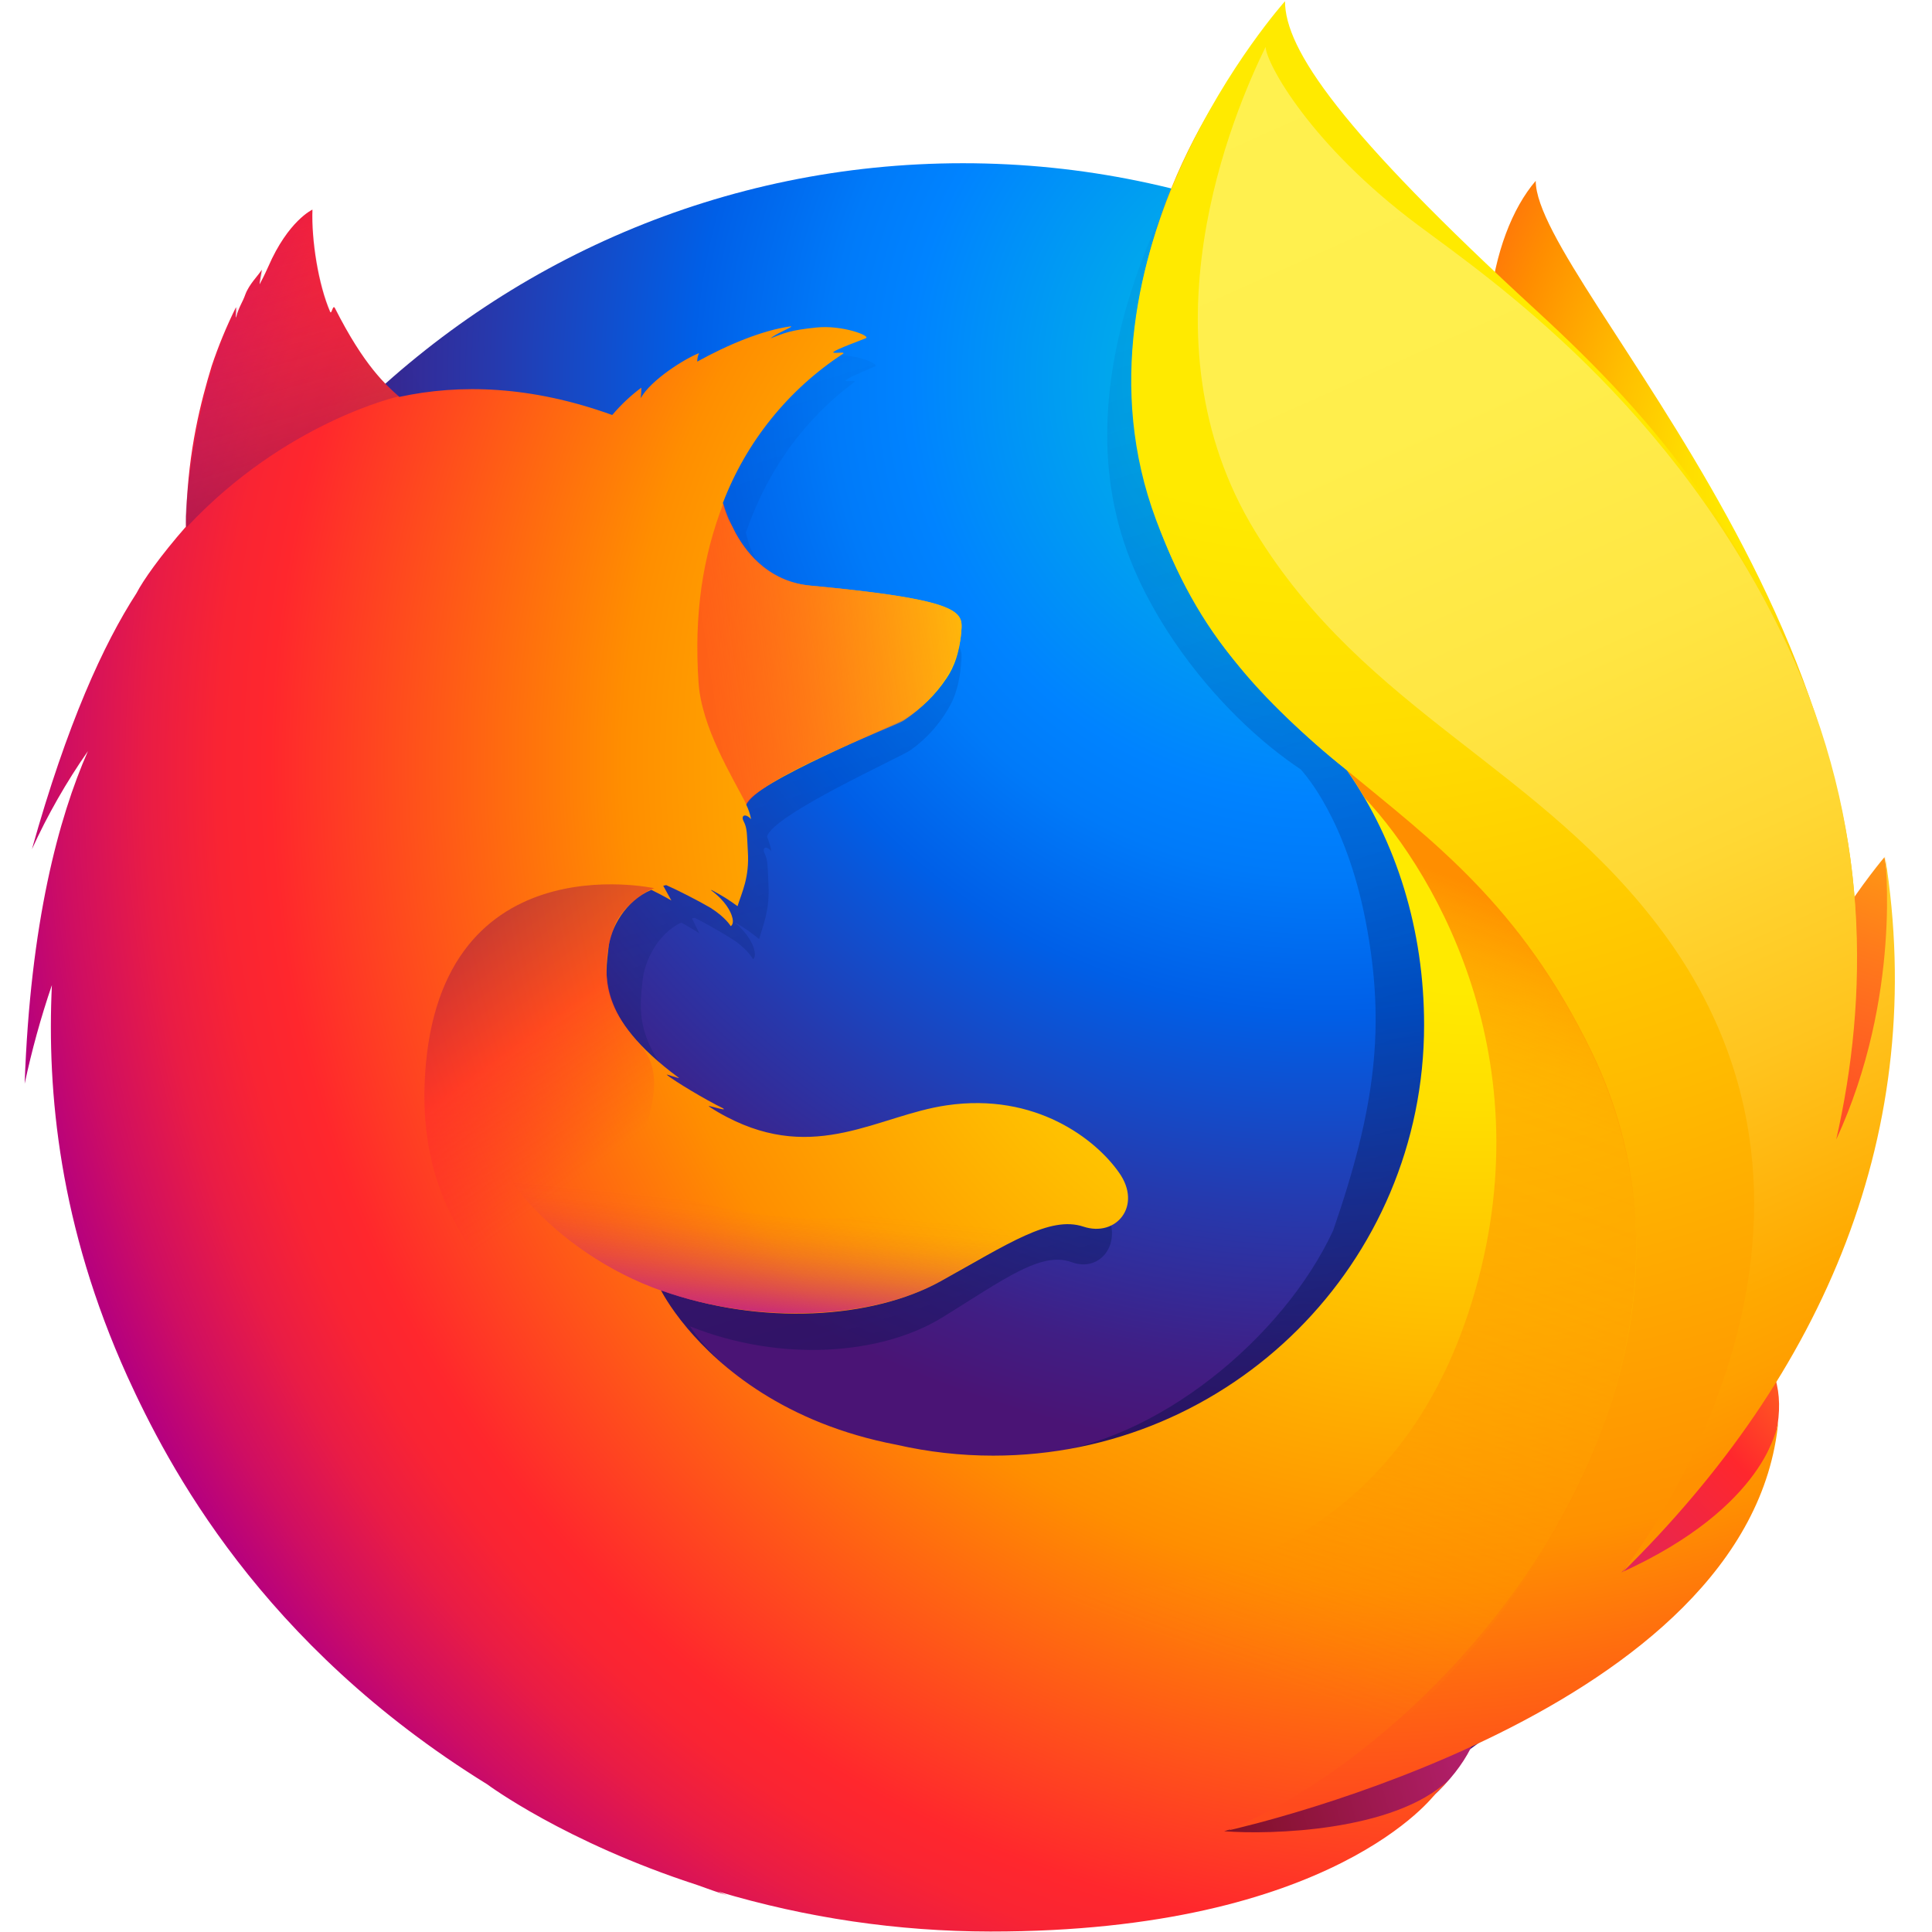
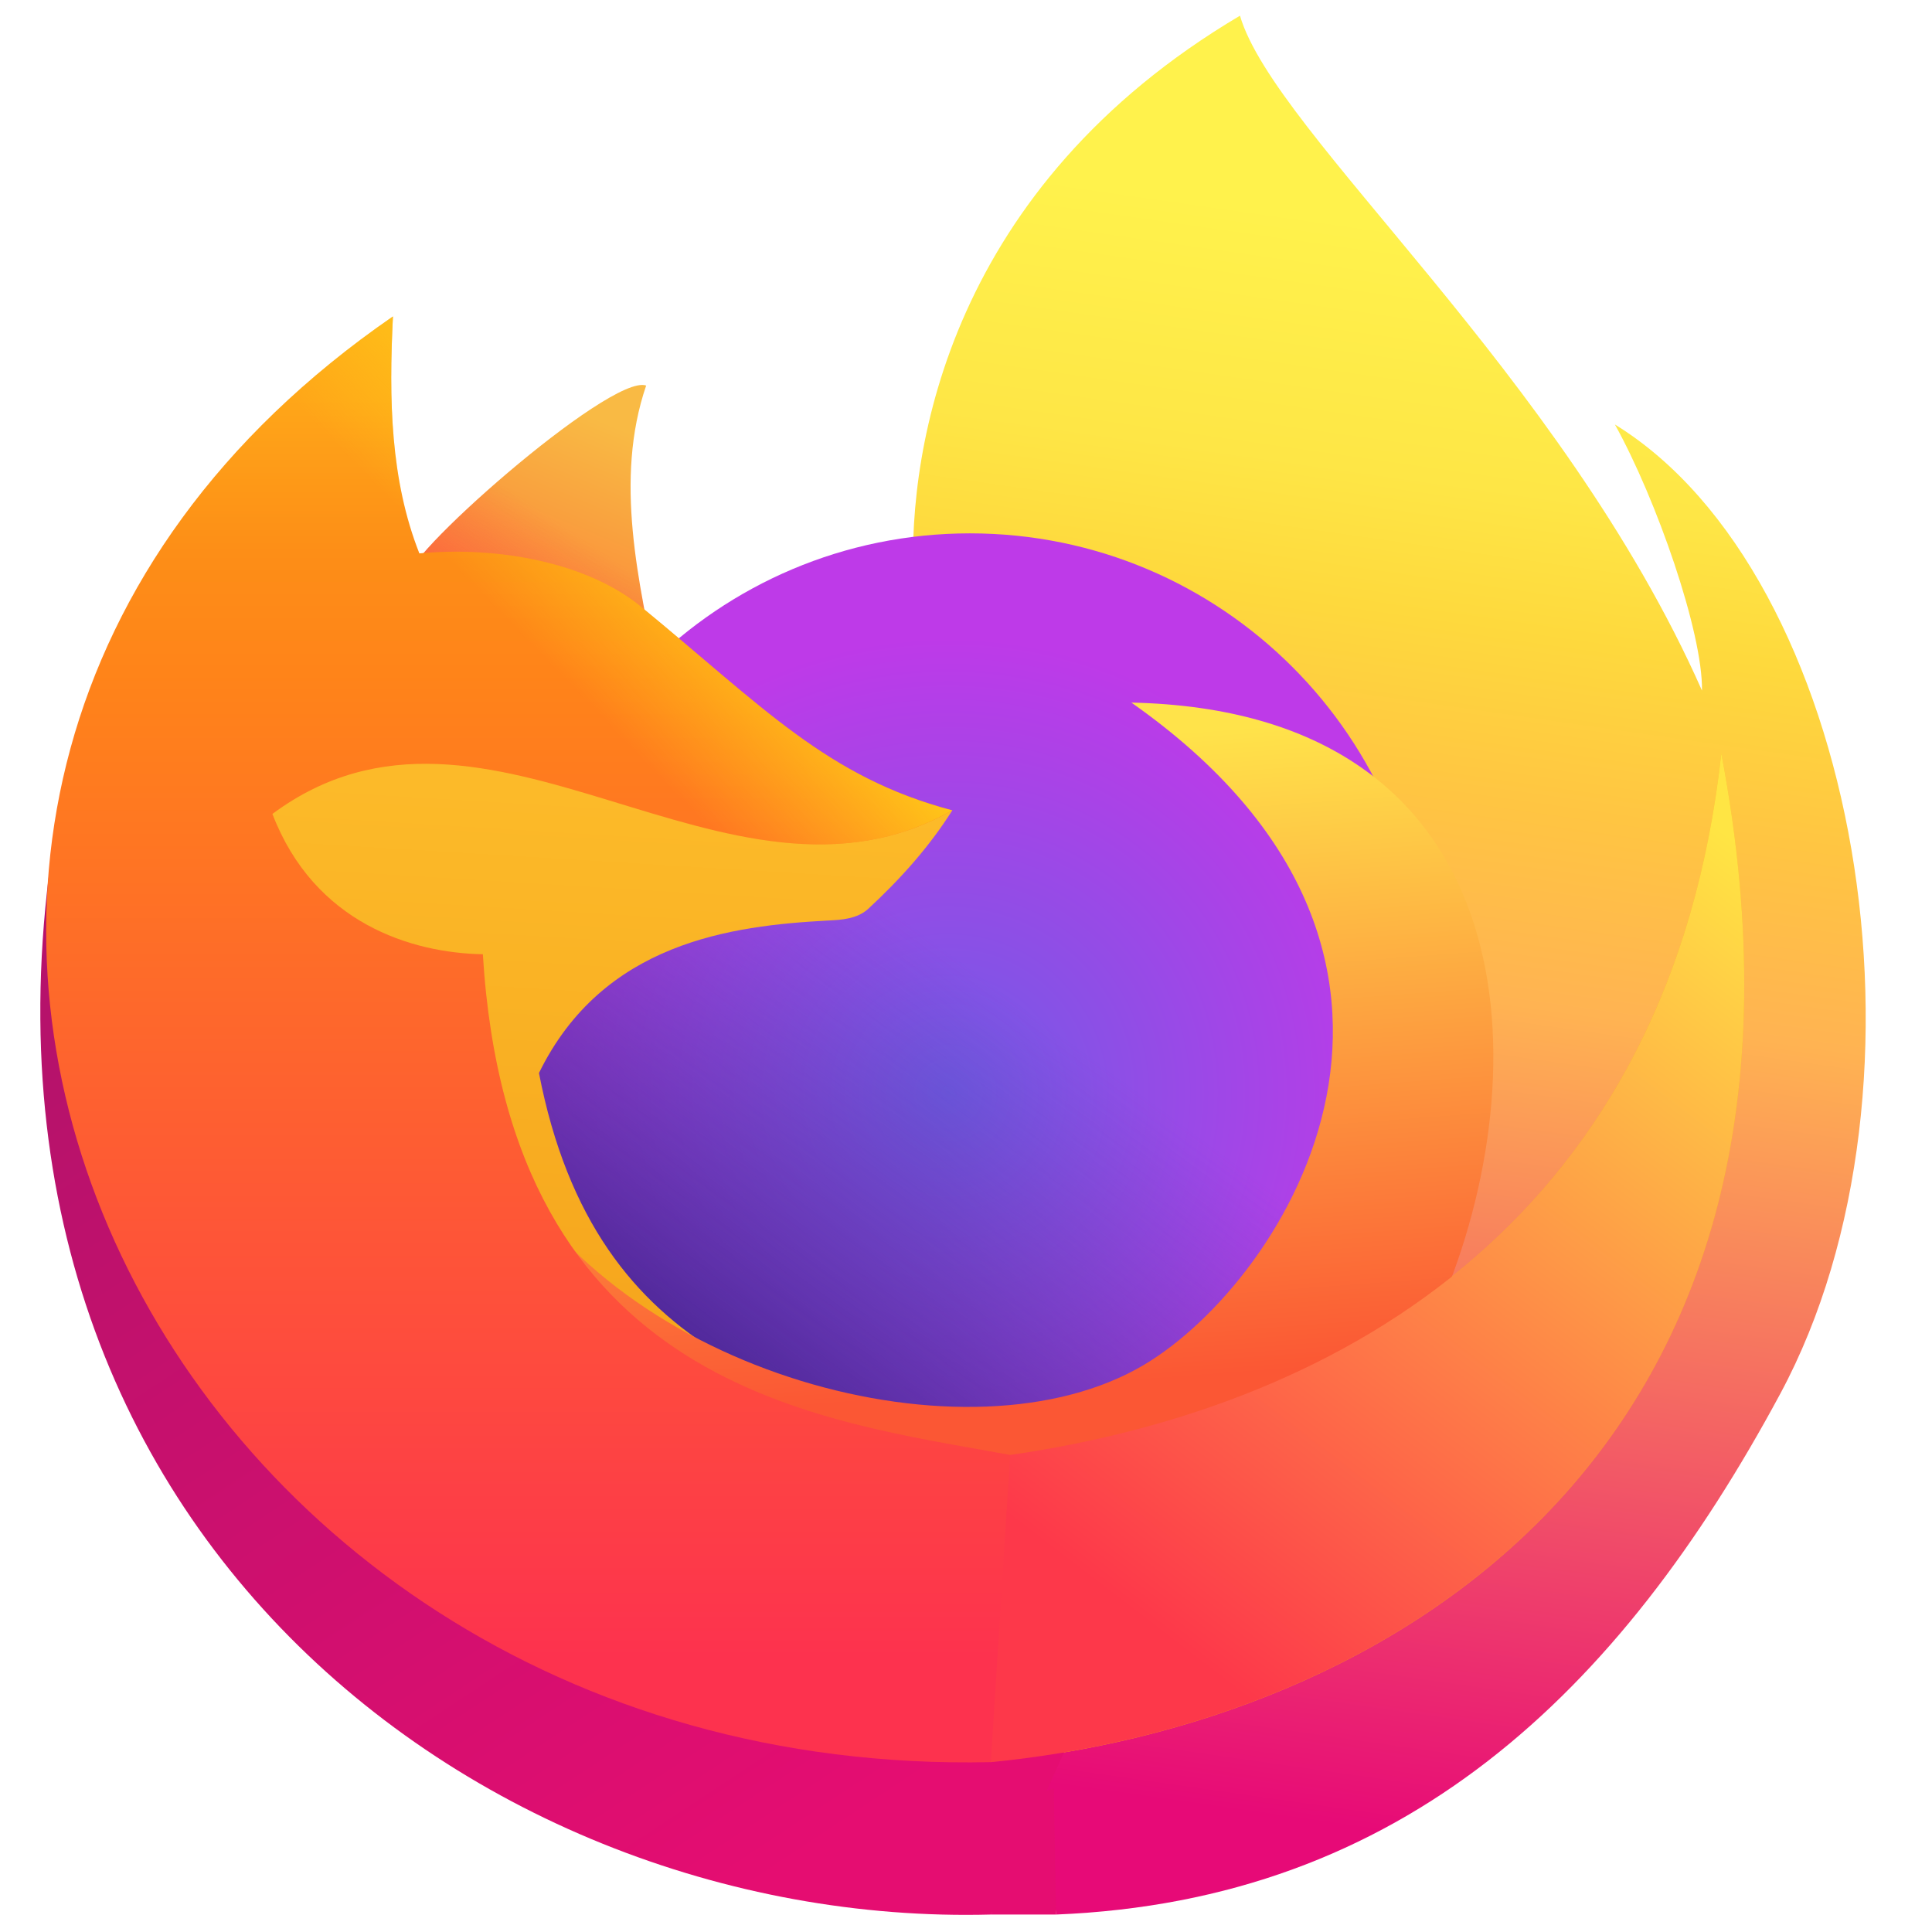
- <svg xmlns="http://www.w3.org/2000/svg" height="128" viewBox="0 0 128 128" width="128">
-   <radialGradient id="a" cx="-14480.522" cy="-8329.079" fx="-14509.281" gradientTransform="matrix(.762 .034 -.05 1.12 11560.893 10069.103)" gradientUnits="userSpaceOnUse" r="450.875">
-     <stop offset=".045" stop-color="#ffea00" />
-     <stop offset=".12" stop-color="#ffde00" />
-     <stop offset=".254" stop-color="#ffbf00" />
-     <stop offset=".429" stop-color="#ff8e00" />
-     <stop offset=".769" stop-color="#ff272d" />
-     <stop offset=".872" stop-color="#e0255a" />
-     <stop offset=".953" stop-color="#cc2477" />
-     <stop offset="1" stop-color="#c42482" />
-   </radialGradient>
-   <radialGradient id="b" cx="698.119" cy="195.133" gradientUnits="userSpaceOnUse" r="969.256">
-     <stop offset="0" stop-color="#00ccda" />
-     <stop offset=".22" stop-color="#0083ff" />
-     <stop offset=".261" stop-color="#007af9" />
-     <stop offset=".33" stop-color="#0060e8" />
-     <stop offset=".333" stop-color="#005fe7" />
-     <stop offset=".438" stop-color="#2639ad" />
-     <stop offset=".522" stop-color="#401e84" />
-     <stop offset=".566" stop-color="#4a1475" />
-   </radialGradient>
-   <linearGradient id="c" gradientUnits="userSpaceOnUse" x1="575.669" x2="384.231" y1="731.188" y2="104.96">
-     <stop offset="0" stop-color="#000f43" stop-opacity=".4" />
-     <stop offset=".485" stop-color="#001962" stop-opacity=".173" />
-     <stop offset="1" stop-color="#002079" stop-opacity="0" />
-   </linearGradient>
-   <radialGradient id="d" cx="-8260.94" cy="-6516.556" gradientTransform="matrix(1.219 .123 -.123 1.219 10296.265 9597.23)" gradientUnits="userSpaceOnUse" r="266.886">
-     <stop offset=".003" stop-color="#ffea00" />
-     <stop offset=".497" stop-color="#ff272d" />
-     <stop offset="1" stop-color="#c42482" />
-   </radialGradient>
-   <radialGradient id="e" cx="-8285.087" cy="-6772.468" gradientTransform="matrix(1.219 .123 -.123 1.219 10296.265 9597.23)" gradientUnits="userSpaceOnUse" r="445.678">
-     <stop offset=".003" stop-color="#ffe900" />
-     <stop offset=".157" stop-color="#ffaf0e" />
-     <stop offset=".316" stop-color="#ff7a1b" />
-     <stop offset=".472" stop-color="#ff4e26" />
-     <stop offset=".621" stop-color="#ff2c2e" />
-     <stop offset=".762" stop-color="#ff1434" />
-     <stop offset=".892" stop-color="#ff0538" />
-     <stop offset="1" stop-color="#ff0039" />
-   </radialGradient>
-   <radialGradient id="f" cx="-8222.051" cy="-6359.332" gradientTransform="matrix(1.219 .123 -.123 1.219 10296.265 9597.23)" gradientUnits="userSpaceOnUse" r="408.958">
-     <stop offset=".003" stop-color="#ff272d" />
-     <stop offset=".497" stop-color="#c42482" />
-     <stop offset=".986" stop-color="#620700" />
-   </radialGradient>
-   <radialGradient id="g" cx="750.189" cy="396.041" fx="778.167" fy="382.212" gradientUnits="userSpaceOnUse" r="782.18">
-     <stop offset=".156" stop-color="#ffea00" />
-     <stop offset=".231" stop-color="#ffde00" />
-     <stop offset=".365" stop-color="#ffbf00" />
-     <stop offset=".541" stop-color="#ff8e00" />
-     <stop offset=".763" stop-color="#ff272d" />
-     <stop offset=".796" stop-color="#f92433" />
-     <stop offset=".841" stop-color="#e91c45" />
-     <stop offset=".893" stop-color="#cf0e62" />
-     <stop offset=".935" stop-color="#b5007f" />
-   </radialGradient>
-   <radialGradient id="h" cx="691.339" cy="3.289" gradientUnits="userSpaceOnUse" r="923.615">
-     <stop offset=".279" stop-color="#ffea00" />
-     <stop offset=".402" stop-color="#fd0" />
-     <stop offset=".63" stop-color="#ffba00" />
-     <stop offset=".856" stop-color="#ff9100" />
-     <stop offset=".933" stop-color="#ff6711" />
-     <stop offset=".994" stop-color="#ff4a1d" />
-   </radialGradient>
-   <linearGradient id="i" gradientTransform="matrix(1.219 .123 -.123 1.219 10296.265 9597.23)" gradientUnits="userSpaceOnUse" x1="-8944.65" x2="-8660.289" y1="-6677.742" y2="-6750.226">
-     <stop offset="0" stop-color="#c42482" stop-opacity=".5" />
-     <stop offset=".474" stop-color="#ff272d" stop-opacity=".5" />
-     <stop offset=".486" stop-color="#ff2c2c" stop-opacity=".513" />
-     <stop offset=".675" stop-color="#ff7a1a" stop-opacity=".72" />
-     <stop offset=".829" stop-color="#ffb20d" stop-opacity=".871" />
-     <stop offset=".942" stop-color="#ffd605" stop-opacity=".964" />
-     <stop offset="1" stop-color="#ffe302" />
-   </linearGradient>
-   <linearGradient id="j" gradientTransform="matrix(.995 .1 -.1 .995 -173.696 1313.941)" gradientUnits="userSpaceOnUse" x1="245.347" x2="190.775" y1="-1082.012" y2="-1221.859">
-     <stop offset="0" stop-color="#891551" stop-opacity=".6" />
-     <stop offset="1" stop-color="#c42482" stop-opacity="0" />
-   </linearGradient>
-   <linearGradient id="k" gradientTransform="matrix(.995 .1 -.1 .995 305.439 -246.471)" gradientUnits="userSpaceOnUse" x1="22.04" x2="116.148" y1="718.827" y2="825.714">
-     <stop offset=".005" stop-color="#891551" stop-opacity=".5" />
-     <stop offset=".484" stop-color="#ff272d" stop-opacity=".5" />
-     <stop offset="1" stop-color="#ff272d" stop-opacity="0" />
-   </linearGradient>
-   <linearGradient id="l" gradientTransform="matrix(.995 .1 -.1 .995 305.439 -246.471)" gradientUnits="userSpaceOnUse" x1="200.104" x2="200.171" y1="904.616" y2="829.835">
-     <stop offset="0" stop-color="#c42482" />
-     <stop offset=".083" stop-color="#c42482" stop-opacity=".81" />
-     <stop offset=".206" stop-color="#c42482" stop-opacity=".565" />
-     <stop offset=".328" stop-color="#c42482" stop-opacity=".362" />
-     <stop offset=".447" stop-color="#c42482" stop-opacity=".204" />
-     <stop offset=".562" stop-color="#c42482" stop-opacity=".091" />
-     <stop offset=".673" stop-color="#c42482" stop-opacity=".023" />
-     <stop offset=".773" stop-color="#c42482" stop-opacity="0" />
-   </linearGradient>
-   <linearGradient id="m" gradientUnits="userSpaceOnUse" x1="655.531" x2="961.187" y1="38.12" y2="721.615">
-     <stop offset="0" stop-color="#fff14f" />
-     <stop offset=".268" stop-color="#ffee4c" />
-     <stop offset=".452" stop-color="#ffe643" />
-     <stop offset=".612" stop-color="#ffd834" />
-     <stop offset=".757" stop-color="#ffc41e" />
-     <stop offset=".892" stop-color="#ffab02" />
-     <stop offset=".902" stop-color="#ffa900" />
-     <stop offset=".949" stop-color="#ffa000" />
-     <stop offset="1" stop-color="#ff9100" />
-   </linearGradient>
-   <linearGradient id="n" gradientUnits="userSpaceOnUse" x1="715.885" x2="571.098" y1="431.21" y2="819.96">
-     <stop offset="0" stop-color="#ff8e00" />
-     <stop offset=".04" stop-color="#ff8e00" stop-opacity=".858" />
-     <stop offset=".084" stop-color="#ff8e00" stop-opacity=".729" />
-     <stop offset=".13" stop-color="#ff8e00" stop-opacity=".628" />
-     <stop offset=".178" stop-color="#ff8e00" stop-opacity=".557" />
-     <stop offset=".227" stop-color="#ff8e00" stop-opacity=".514" />
-     <stop offset=".282" stop-color="#ff8e00" stop-opacity=".5" />
-     <stop offset=".389" stop-color="#ff8e00" stop-opacity=".478" />
-     <stop offset=".524" stop-color="#ff8e00" stop-opacity=".416" />
-     <stop offset=".676" stop-color="#ff8e00" stop-opacity=".314" />
-     <stop offset=".838" stop-color="#ff8e00" stop-opacity=".172" />
-     <stop offset="1" stop-color="#ff8e00" stop-opacity="0" />
-   </linearGradient>
-   <g transform="matrix(.1299669 0 0 .1299669 -2.914693 -.179072)">
-     <path d="m805.285 93.558c-23.947 27.884-35.1 90.639-10.818 154.256s61.5 49.8 84.7 114.673c30.623 85.6 16.369 200.589 16.369 200.589s36.814 106.609 62.468-6.633c56.783-212.703-152.719-410.506-152.719-462.885z" fill="url(#a)" />
-     <path d="m513.072 976.638c245.236 0 443.9-199.739 443.9-446.028s-198.664-446.027-443.662-446.027-443.66 199.739-443.66 446.027c-.475 246.527 198.423 446.028 443.422 446.028z" fill="url(#b)" />
-     <path d="m845.675 805.636a246.888 246.888 0 0 1 -30.123 18.183 704 704 0 0 0 38.3-62.961c9.46-10.47 18.126-20.648 25.188-31.653 3.437-5.407 7.313-12.079 11.416-19.819 24.921-44.9 52.4-117.563 53.179-192.2v-.18c.018-1.837.029-3.675.014-5.515a257.6 257.6 0 0 0 -5.712-55.748c.2 1.431.376 2.861.556 4.291-.221-1.1-.407-2.212-.644-3.314.366 2.034.66 4 .976 5.983 5.094 43.217 1.466 85.372-16.682 116.45-.286.454-.58.879-.869 1.323 9.41-47.234 12.558-99.387 2.088-151.6 0 0-4.187-25.383-35.376-102.441-17.952-44.353-49.833-80.716-78-107.207-24.69-30.546-47.114-51.045-59.475-64.06-25.821-27.189-36.643-47.569-41.087-60.867-3.853-1.932-53.135-49.807-57.05-51.631-21.511 33.352-89.162 137.675-56.981 235.146 14.584 44.172 51.467 90.017 90.067 115.736 1.695 1.936 22.969 25.042 33.086 77.157 10.446 53.842 4.954 95.855-16.546 157.983-25.286 54.505-90.067 108.388-150.724 113.9-129.676 11.781-177.149-65.108-177.149-65.108 46.336 18.525 97.568 14.65 128.724-4.556 31.4-19.425 50.394-33.827 65.81-28.148 15.2 5.653 27.3-10.756 16.442-27.767a78.5 78.5 0 0 0 -79.4-34.573c-31.433 5.109-60.226 30.009-101.412 5.894a85.528 85.528 0 0 1 -7.729-5.062c-2.715-1.785 8.826 2.717 6.133.688-8.015-4.354-22.2-13.842-25.88-17.217-.613-.562 6.219 2.179 5.606 1.616-38.51-31.712-33.7-53.134-32.49-66.57.969-10.749 7.964-24.523 19.751-30.11 5.693 3.107 9.24 5.479 9.24 5.479s-2.428-4.961-3.741-7.576c.46-.2.9-.147 1.358-.342 4.664 2.251 14.977 8.1 20.407 11.667 7.072 4.988 9.326 9.436 9.326 9.436s1.862-1.025.485-5.375c-.5-1.784-2.647-7.453-9.652-13.174l.438.049a81.2 81.2 0 0 1 11.867 8.241c1.975-7.181 5.527-14.679 4.746-28.092-.477-9.431-.257-11.873-1.919-15.515-1.488-3.128.834-4.348 3.418-1.1a32.826 32.826 0 0 0 -2.208-7.4l.022-.244c3.225-11.236 68.248-40.461 72.981-43.877a67.355 67.355 0 0 0 19.132-20.8c3.617-5.763 6.337-13.848 7-26.112.355-8.844-3.759-14.734-69.507-21.618-17.981-1.771-28.531-14.8-34.526-26.823-1.094-2.59-2.209-4.937-3.325-7.282a58 58 0 0 1 -2.558-8.431c10.749-30.873 28.81-56.977 55.367-76.7 1.447-1.318-5.782.338-4.336-.98 1.687-1.538 12.706-5.977 14.787-6.977 2.542-1.2-10.882-6.9-22.732-5.512-12.069 1.36-14.632 2.8-21.073 5.531 2.673-2.661 11.173-6.149 9.18-6.126-13.011 1.995-29.179 9.558-43 18.124a10.731 10.731 0 0 1 .835-4.348c-6.441 2.732-22.26 13.788-26.865 23.142a44.329 44.329 0 0 0 .266-5.4 84.483 84.483 0 0 0 -13.195 13.818l-.241.219c-37.358-15.05-70.233-16.024-98.053-9.276-6.086-6.112-9.059-1.644-22.907-32.069-.941-1.832.722 1.809 0 0-2.278-5.9 1.389 7.872 0 0-23.284 18.372-53.92 39.193-68.626 53.89-.182.586 17.156-4.9 0 0-6.008 1.716-5.6 5.281-6.513 37.5-.22 2.443-.025 5.179-.223 7.378-11.748 14.968-19.749 27.643-22.775 34.211-15.193 26.18-31.926 66.992-48.146 131.551a334.364 334.364 0 0 1 25.784-50.401c-13.488 34.267-26.527 88.078-29.134 170.945a483.614 483.614 0 0 1 12.533-50.66 473.038 473.038 0 0 0 34.74 201.061c9.329 22.821 24.76 57.455 51.029 95.4 82.533 86.839 198.945 140.9 327.852 140.9 134.572.001 255.415-58.878 338.455-152.375z" fill="url(#c)" />
-     <path d="m746.1 868.708c162.87-18.86 234.969-186.7 142.381-190-83.633-2.673-219.527 198.9-142.381 190z" fill="url(#d)" />
-     <path d="m900.207 644.424c112.056-65.214 82.839-206.08 82.839-206.08s-43.246 50.238-72.625 130.32c-29.021 79.299-77.584 115.148-10.214 75.76z" fill="url(#e)" />
-     <path d="m544.474 952.062c156.227 49.851 290.5-73.22 207.733-114.32-75.251-37.066-281.883 90.748-207.733 114.32z" fill="url(#f)" />
-     <path d="m911.849 704.234c3.8-5.363 8.94-22.535 13.48-30.211 27.582-44.523 27.777-80.023 27.777-80.836 16.659-83.219 15.148-117.2 4.9-180.043-8.251-50.6-44.322-123.092-75.57-158-32.2-35.965-9.514-24.247-40.692-50.518-27.327-30.293-53.823-60.291-68.253-72.355-104.276-87.177-101.92-105.694-99.912-108.851-.339.371-.837.922-1.472 1.643-1.235-4.923-2.107-9.063-2.107-9.063s-57 57-69 152c-7.834 62.021 15.383 126.676 49 168a381.367 381.367 0 0 0 59 58v-.026c25.4 36.477 39.38 81.489 39.38 129.909 0 121.244-98.341 219.531-219.652 219.531a220.455 220.455 0 0 1 -49.134-5.519c-57.236-10.908-90.288-39.781-106.772-59.382-9.447-11.234-13.464-19.423-13.464-19.423 51.283 18.371 107.986 14.528 142.468-4.518 34.749-19.265 55.774-33.546 72.837-27.915 16.82 5.606 30.211-10.667 18.2-27.536-11.771-16.845-42.4-40.97-87.878-34.286-34.789 5.067-66.657 29.76-112.24 5.845a96.313 96.313 0 0 1 -8.554-5.02c-3.005-1.771 9.768 2.695 6.787.682-8.87-4.318-24.573-13.728-28.643-17.074-.679-.557 6.883 2.161 6.2 1.6-42.621-31.449-37.3-52.693-35.959-66.018 1.073-10.66 8.814-24.32 21.859-29.86 6.3 3.081 10.226 5.433 10.226 5.433s-2.688-4.92-4.141-7.513c.509-.194.994-.145 1.5-.339 5.162 2.232 16.576 8.029 22.586 11.57 7.827 4.947 10.322 9.358 10.322 9.358s2.061-1.016.536-5.33c-.557-1.769-2.929-7.391-10.682-13.065l.485.049a90.851 90.851 0 0 1 13.134 8.173c2.186-7.121 6.118-14.557 5.253-27.859-.528-9.352-.284-11.775-2.124-15.386-1.647-3.1.924-4.312 3.782-1.088a30.038 30.038 0 0 0 -2.444-7.343l.025-.242c3.57-11.143 75.535-40.125 80.773-43.513a70.31 70.31 0 0 0 21.175-20.63c4-5.715 7.014-13.733 7.748-25.895.246-5.48-1.441-9.817-20.5-13.965-11.439-2.49-29.136-4.913-56.433-7.474-19.9-1.756-31.577-14.676-38.212-26.6-1.211-2.569-2.445-4.9-3.68-7.222a53.108 53.108 0 0 1 -2.831-8.36 158.47 158.47 0 0 1 61.279-76.063c1.6-1.308-6.4.335-4.8-.972 1.868-1.525 14.063-5.927 16.367-6.919 2.813-1.186-12.044-6.84-25.159-5.466-13.357 1.349-16.194 2.776-23.323 5.486 2.959-2.639 12.366-6.1 10.161-6.075-14.4 1.978-32.3 9.479-47.6 17.973a9.676 9.676 0 0 1 .924-4.312c-7.129 2.709-24.637 13.674-29.734 22.95a39.488 39.488 0 0 0 .294-5.354 88.678 88.678 0 0 0 -14.6 13.7l-.267.218c-41.347-14.925-77.732-15.891-108.522-9.2-6.736-6.061-17.566-15.226-32.892-45.4-1.041-1.817-1.6 3.755-2.4 1.961-5.955-13.813-9.553-36.444-8.962-52.046 0 0-12.318 5.614-22.513 29.06-1.893 4.215-3.107 6.54-4.32 8.865-.558.678 1.265-7.7.974-7.244-1.772 3-6.356 7.192-8.371 12.618-1.384 4.021-3.325 6.273-4.564 11.288l-.291.46c-.1-1.478.367-6.081.027-5.137a236.1 236.1 0 0 0 -12.308 29.841c-5.489 18.046-11.879 42.61-12.892 74.565-.244 2.423-.027 5.136-.247 7.317-13 14.844-21.858 27.413-25.207 33.928-16.807 25.971-35.327 66.445-53.28 130.468a319.143 319.143 0 0 1 28.538-49.989c-14.929 33.983-29.36 87.348-32.245 169.53a438.522 438.522 0 0 1 13.872-50.24c-2.578 54.8 3.805 122.74 38.449 199.393 20.57 45.087 67.921 136.649 183.62 208.1l-.01.007s39.36 29.3 107.017 51.259c5 1.814 10.065 3.6 15.234 5.333-1.622-.655-3.191-1.344-4.715-2.052a484.883 484.883 0 0 0 138.8 20.4c175.18.149 226.846-70.2 226.846-70.2s-.182.137-.513.377q3.708-3.491 7.143-7.257c-27.639 26.1-90.715 27.832-114.3 25.949 40.223-11.813 66.691-21.806 118.175-41.519q9.037-3.35 18.482-7.64c.681-.3 1.368-.625 2.052-.936 1.249-.582 2.486-1.132 3.747-1.744a349.205 349.205 0 0 0 70.262-43.987c51.7-41.3 62.949-81.557 68.829-108.1-.82 2.544-3.375 8.475-5.17 12.316-13.315 28.482-42.841 45.959-74.908 60.948a688.993 688.993 0 0 0 42.388-62.434c10.467-10.383 13.733-26.625 21.549-37.539z" fill="url(#g)" />
-     <path d="m848.921 802.982c21.08-23.241 40.01-49.824 54.349-79.968 36.9-77.582 93.952-206.58 49.018-341.306-35.513-106.483-84.272-164.708-146.181-221.586-100.544-92.366-128.625-133.601-128.625-158.122 0 0-116.089 129.409-65.742 264.381s153.46 130.024 221.679 270.874c80.275 165.745-64.949 346.614-185.044 397.238 7.353-1.633 266.97-60.383 280.614-208.882-.309 2.731-6.159 43.803-80.068 77.371z" fill="url(#h)" />
-     <path d="m512.592 321.373c.393-8.77-4.156-14.66-76.682-21.463-29.839-2.755-41.265-30.334-44.748-41.941-10.61 27.565-14.991 56.49-12.636 91.477 1.61 22.92 17.009 47.521 24.37 61.965 0 0 1.636-2.126 2.391-2.912 13.861-14.431 71.936-36.419 77.392-39.541 6.014-3.799 28.903-20.523 29.913-47.585z" fill="url(#i)" />
-     <path d="m193.314 158.471c-1.041-1.818-1.6 3.754-2.4 1.961-5.955-13.813-9.578-36.2-8.72-52.022 0 0-12.318 5.614-22.513 29.06-1.893 4.215-3.107 6.54-4.32 8.865-.558.678 1.265-7.7.974-7.244-1.771 3-6.355 7.192-8.346 12.375-1.651 4.239-3.349 6.515-4.613 11.772-.389 1.429.392-6.323.052-5.379-23.711 45.825-28.237 115.114-25.738 112.184 50.478-53.9 108.325-66.683 108.325-66.683-6.155-4.534-19.528-17.625-32.7-44.889z" fill="url(#j)" />
-     <path d="m384.844 722.1c-69.724-29.769-148.992-71.755-146-167.138 4.075-125.619 117.145-100.791 117.145-100.791-4.267 1.039-15.675 9.162-19.718 17.82-4.273 10.827-12.069 35.276 11.551 60.9 37.089 40.192-76.2 95.356 98.663 199.567 4.41 2.4-40.991-1.43-61.639-10.358z" fill="url(#k)" />
-     <path d="m360.074 659.5c49.442 17.207 107.04 14.189 141.523-4.858 23.085-12.851 52.7-33.434 70.922-28.353-15.777-6.236-27.726-9.15-42.1-9.862-2.448 0-5.382-.052-8.048-.32a136.228 136.228 0 0 0 -15.757.863c-8.9.818-18.766 6.433-27.735 5.532-.485-.049 8.7-3.774 7.953-3.605-4.752.991-9.915 1.205-15.37 1.881-3.467.386-6.449.82-9.891.963-102.982 8.733-190.017-55.813-190.017-55.813-7.408 24.95 33.166 74.3 88.521 93.572z" fill="url(#l)" />
-     <path d="m848.738 803.646c104.162-102.27 156.862-226.585 134.583-366.019 0 0 8.9 71.5-24.848 144.628 16.213-71.393 18.1-160.114-24.975-251.988-57.493-122.631-152.048-187.158-188.147-214.078-54.695-40.789-77.368-82.319-77.777-90.889-16.339 33.477-65.766 148.2-5.31 247 56.64 92.564 145.865 120.039 208.328 204.947 115.075 156.42-21.854 326.399-21.854 326.399z" fill="url(#m)" />
-     <path d="m833.814 537.551c-36.402-75.201-81.836-108.001-124.814-143.551 5 7 6.232 9.473 9 14 37.827 40.316 93.607 138.656 53.11 262.107-76.229 232.375-381.143 122.95-413.11 92.212 12.932 134.489 238.036 198.845 384.6 111.63 83.4-78.949 150.868-213.161 91.214-336.398z" fill="url(#n)" />
+ <svg xmlns="http://www.w3.org/2000/svg" xmlns:xlink="http://www.w3.org/1999/xlink" width="128" height="128" viewBox="0 0 33.867 33.867" version="1.1" id="svg8">
+   <defs id="defs2">
+     <linearGradient id="linearGradient965">
+       <stop style="stop-color:#fd4542;stop-opacity:1;" offset="0" id="stop961" />
+       <stop style="stop-color:#fd4542;stop-opacity:0;" offset="1" id="stop963" />
+     </linearGradient>
+     <linearGradient id="linearGradient955">
+       <stop style="stop-color:#ffc918;stop-opacity:1;" offset="0" id="stop951" />
+       <stop style="stop-color:#ffc918;stop-opacity:0;" offset="1" id="stop953" />
+     </linearGradient>
+     <linearGradient id="linearGradient932">
+       <stop style="stop-color:#f9ba44;stop-opacity:1;" offset="0" id="stop928" />
+       <stop style="stop-color:#fa8438;stop-opacity:1" offset="1" id="stop930" />
+     </linearGradient>
+     <linearGradient id="linearGradient918">
+       <stop style="stop-color:#3a2087;stop-opacity:1" offset="0" id="stop914" />
+       <stop style="stop-color:#563aa6;stop-opacity:0;" offset="1" id="stop916" />
+     </linearGradient>
+     <linearGradient id="linearGradient908">
+       <stop style="stop-color:#705be5;stop-opacity:1" offset="0" id="stop904" />
+       <stop style="stop-color:#be3ae8;stop-opacity:1" offset="1" id="stop906" />
+     </linearGradient>
+     <linearGradient id="linearGradient896">
+       <stop style="stop-color:#e50d71;stop-opacity:1" offset="0" id="stop892" />
+       <stop style="stop-color:#b6126b;stop-opacity:1" offset="1" id="stop894" />
+     </linearGradient>
+     <linearGradient id="linearGradient886">
+       <stop style="stop-color:#fd384a;stop-opacity:1" offset="0" id="stop882" />
+       <stop style="stop-color:#ffe544;stop-opacity:1" offset="1" id="stop884" />
+     </linearGradient>
+     <linearGradient id="linearGradient870">
+       <stop style="stop-color:#ffa618;stop-opacity:1" offset="0" id="stop866" />
+       <stop id="stop876" offset="0.121" style="stop-color:#fd8e17;stop-opacity:1" />
+       <stop style="stop-color:#ff8419;stop-opacity:1" offset="0.216" id="stop878" />
+       <stop style="stop-color:#fd324e;stop-opacity:1" offset="1" id="stop868" />
+     </linearGradient>
+     <linearGradient id="linearGradient862">
+       <stop style="stop-color:#fb5734;stop-opacity:1" offset="0" id="stop858" />
+       <stop style="stop-color:#ffe34a;stop-opacity:1" offset="1" id="stop860" />
+     </linearGradient>
+     <linearGradient id="linearGradient854">
+       <stop style="stop-color:#f6a61d;stop-opacity:1" offset="0" id="stop850" />
+       <stop style="stop-color:#fcba29;stop-opacity:1" offset="1" id="stop852" />
+     </linearGradient>
+     <linearGradient id="linearGradient838">
+       <stop style="stop-color:#fff24c;stop-opacity:1" offset="0" id="stop834" />
+       <stop id="stop842" offset="0.155" style="stop-color:#fee646;stop-opacity:1" />
+       <stop style="stop-color:#fed93d;stop-opacity:1" offset="0.24" id="stop844" />
+       <stop id="stop846" offset="0.35" style="stop-color:#ffc542;stop-opacity:1" />
+       <stop style="stop-color:#ffb352;stop-opacity:1" offset="0.474" id="stop848" />
+       <stop style="stop-color:#e70a77;stop-opacity:1" offset="1" id="stop836" />
+     </linearGradient>
+     <linearGradient xlink:href="#linearGradient838" id="linearGradient840" x1="295.817" y1="209.066" x2="283.372" y2="296.253" gradientUnits="userSpaceOnUse" />
+     <linearGradient xlink:href="#linearGradient854" id="linearGradient856" x1="274.285" y1="270.975" x2="276.047" y2="242.06" gradientUnits="userSpaceOnUse" />
+     <linearGradient xlink:href="#linearGradient862" id="linearGradient864" x1="286.789" y1="272.432" x2="284.107" y2="236.902" gradientUnits="userSpaceOnUse" />
+     <linearGradient xlink:href="#linearGradient870" id="linearGradient874" gradientUnits="userSpaceOnUse" x1="237.608" y1="218.659" x2="237.608" y2="288.207" />
+     <linearGradient xlink:href="#linearGradient886" id="linearGradient888" x1="281.15" y1="286.285" x2="314.034" y2="243.385" gradientUnits="userSpaceOnUse" />
+     <linearGradient xlink:href="#linearGradient896" id="linearGradient898" x1="264.122" y1="298.075" x2="231.384" y2="248.491" gradientUnits="userSpaceOnUse" gradientTransform="translate(0,-0.1336348)" />
+     <radialGradient xlink:href="#linearGradient908" id="radialGradient910" cx="145.461" cy="256.442" fx="145.461" fy="256.442" r="25.19" gradientUnits="userSpaceOnUse" />
+     <linearGradient xlink:href="#linearGradient918" id="linearGradient920" x1="130.828" y1="275.953" x2="149.003" y2="251.23" gradientUnits="userSpaceOnUse" />
+     <linearGradient xlink:href="#linearGradient932" id="linearGradient934" x1="85.811" y1="220.01" x2="81.25" y2="230.968" gradientUnits="userSpaceOnUse" gradientTransform="translate(166.1727,0.2538407)" />
+     <linearGradient xlink:href="#linearGradient955" id="linearGradient957" x1="260.312" y1="230.48" x2="252.632" y2="237.964" gradientUnits="userSpaceOnUse" />
+     <linearGradient xlink:href="#linearGradient965" id="linearGradient967" x1="241.56" y1="236.099" x2="248.692" y2="225.542" gradientUnits="userSpaceOnUse" />
+   </defs>
+   <g id="layer1" transform="translate(0,-263.1333)">
+     <g id="g892" transform="matrix(0.3172995,0,0,0.3172995,57.34101,206.9966)">
+       <g transform="translate(-398.3869,-19.65476)" id="g947">
+         <path style="fill:url(#linearGradient840);fill-opacity:1;stroke:none;stroke-width:0.265px;stroke-linecap:butt;stroke-linejoin:miter;stroke-opacity:1" d="m 268.134,228.579 c -0.304,-7.366 2.058,-21.673 18.041,-31.137 1.904,6.529 17.746,19.723 25.524,37.284 0.048,-3.207 -2.51,-10.557 -4.811,-14.7 13.473,8.287 18.323,36.46 9.138,53.543 -8.896,16.544 -20.881,28.001 -40.007,28.776 z" id="path832" />
+         <g id="g924" transform="translate(124.5913,0.5345391)">
+           <circle r="25.19" cy="250.696" cx="146.664" id="path902" style="opacity:1;fill:url(#radialGradient910);fill-opacity:1;stroke:none;stroke-width:1.421;stroke-linecap:round;stroke-linejoin:round;stroke-miterlimit:4;stroke-dasharray:none;stroke-opacity:1" />
+           <circle style="opacity:1;fill:url(#linearGradient920);fill-opacity:1;stroke:none;stroke-width:1.421;stroke-linecap:round;stroke-linejoin:round;stroke-miterlimit:4;stroke-dasharray:none;stroke-opacity:1" id="circle912" cx="146.664" cy="250.696" r="25.19" />
+         </g>
+         <path style="fill:url(#linearGradient856);fill-opacity:1;stroke:none;stroke-width:0.265px;stroke-linecap:butt;stroke-linejoin:miter;stroke-opacity:1" d="m 273.479,276.955 c 18.794,-2.721 36.507,-13.393 39.289,-38.754 7.401,39.198 -19.176,53.67 -40.358,55.726 l -20.045,-11.359 -20.981,-34.077 2.005,-12.562 36.891,5.416 c -1.26,1.998 -2.847,3.778 -4.648,5.445 -0.601,0.547 -1.465,0.606 -2.203,0.64 -5.346,0.283 -12.448,1.201 -15.982,8.425 3.153,16.302 14.848,18.056 26.032,21.101 z" id="path828" />
+         <path style="fill:url(#linearGradient864);fill-opacity:1;stroke:none;stroke-width:0.265px;stroke-linecap:butt;stroke-linejoin:miter;stroke-opacity:1" d="m 280.175,235.39 c 19.923,13.991 8.573,31.891 0.72,36.573 -9.679,5.77 -29.094,0.465 -35.494,-11.532 l 12.568,19.56 28.065,-0.189 11.434,-11.623 c 5.429,-13.32 4.099,-32.33 -17.292,-32.789 z" id="path830" />
+         <path style="fill:url(#linearGradient898);fill-opacity:1;stroke:none;stroke-width:0.265px;stroke-linecap:butt;stroke-linejoin:miter;stroke-opacity:1" d="m 221.518,238.334 c -9.113,40.942 21.919,64.798 50.915,64.011 l 5.212,-11.626 -4.41,-7.35 -16.704,-7.884 z" id="path890" />
+         <path id="path880" d="m 273.479,276.955 c 18.794,-2.721 36.507,-13.393 39.289,-38.754 7.401,39.198 -19.176,53.67 -40.358,55.726 l -20.045,-11.359 z" style="fill:url(#linearGradient888);fill-opacity:1;stroke:none;stroke-width:0.265px;stroke-linecap:butt;stroke-linejoin:miter;stroke-opacity:1" />
+         <path style="fill:url(#linearGradient934);fill-opacity:1;stroke:none;stroke-width:0.265px;stroke-linecap:butt;stroke-linejoin:miter;stroke-opacity:1" d="m 240.273,228.566 c -0.91,-0.746 11.119,-11.389 13.096,-10.691 -1.773,5.197 -0.429,10.804 0.668,16.17 z" id="path926" />
+         <path id="path959" d="m 240.273,228.566 c -0.91,-0.746 11.119,-11.389 13.096,-10.691 -1.773,5.197 -0.429,10.804 0.668,16.17 z" style="fill:url(#linearGradient967);fill-opacity:1;stroke:none;stroke-width:0.265px;stroke-linecap:butt;stroke-linejoin:miter;stroke-opacity:1" />
+         <path style="fill:url(#linearGradient874);fill-opacity:1;stroke:none;stroke-width:0.265px;stroke-linecap:butt;stroke-linejoin:miter;stroke-opacity:1" d="m 270.28,241.344 c -12.473,7.043 -25.676,-8.611 -37.559,0.197 2.319,6.042 7.695,7.685 11.626,7.751 1.461,24.055 18.643,25.727 29.132,27.662 l -1.069,16.972 c -47.233,1.033 -71.75,-53.225 -33.031,-79.868 -0.227,4.561 -0.143,9.028 1.46,13.089 4.448,-0.419 9.343,0.561 12.227,2.931 6.779,5.571 10.297,9.433 17.213,11.266 z" id="path826" />
+         <path style="fill:#e50d71;fill-opacity:1;stroke:none;stroke-width:0.265px;stroke-linecap:butt;stroke-linejoin:miter;stroke-opacity:1" d="m 272.433,302.345 h 3.585 l -0.13,-6.966 -1.994,0.69 z" id="path900" />
+         <path id="path949" d="m 270.28,241.344 c -12.473,7.043 -25.676,-8.611 -37.559,0.197 2.319,6.042 7.695,7.685 11.626,7.751 1.461,24.055 18.643,25.727 29.132,27.662 l -1.069,16.972 c -47.233,1.033 -71.75,-53.225 -33.031,-79.868 -0.227,4.561 -0.143,9.028 1.46,13.089 4.448,-0.419 9.343,0.561 12.227,2.931 6.779,5.571 10.297,9.433 17.213,11.266 z" style="fill:url(#linearGradient957);fill-opacity:1;stroke:none;stroke-width:0.265px;stroke-linecap:butt;stroke-linejoin:miter;stroke-opacity:1" />
+       </g>
+     </g>
  </g>
</svg>
